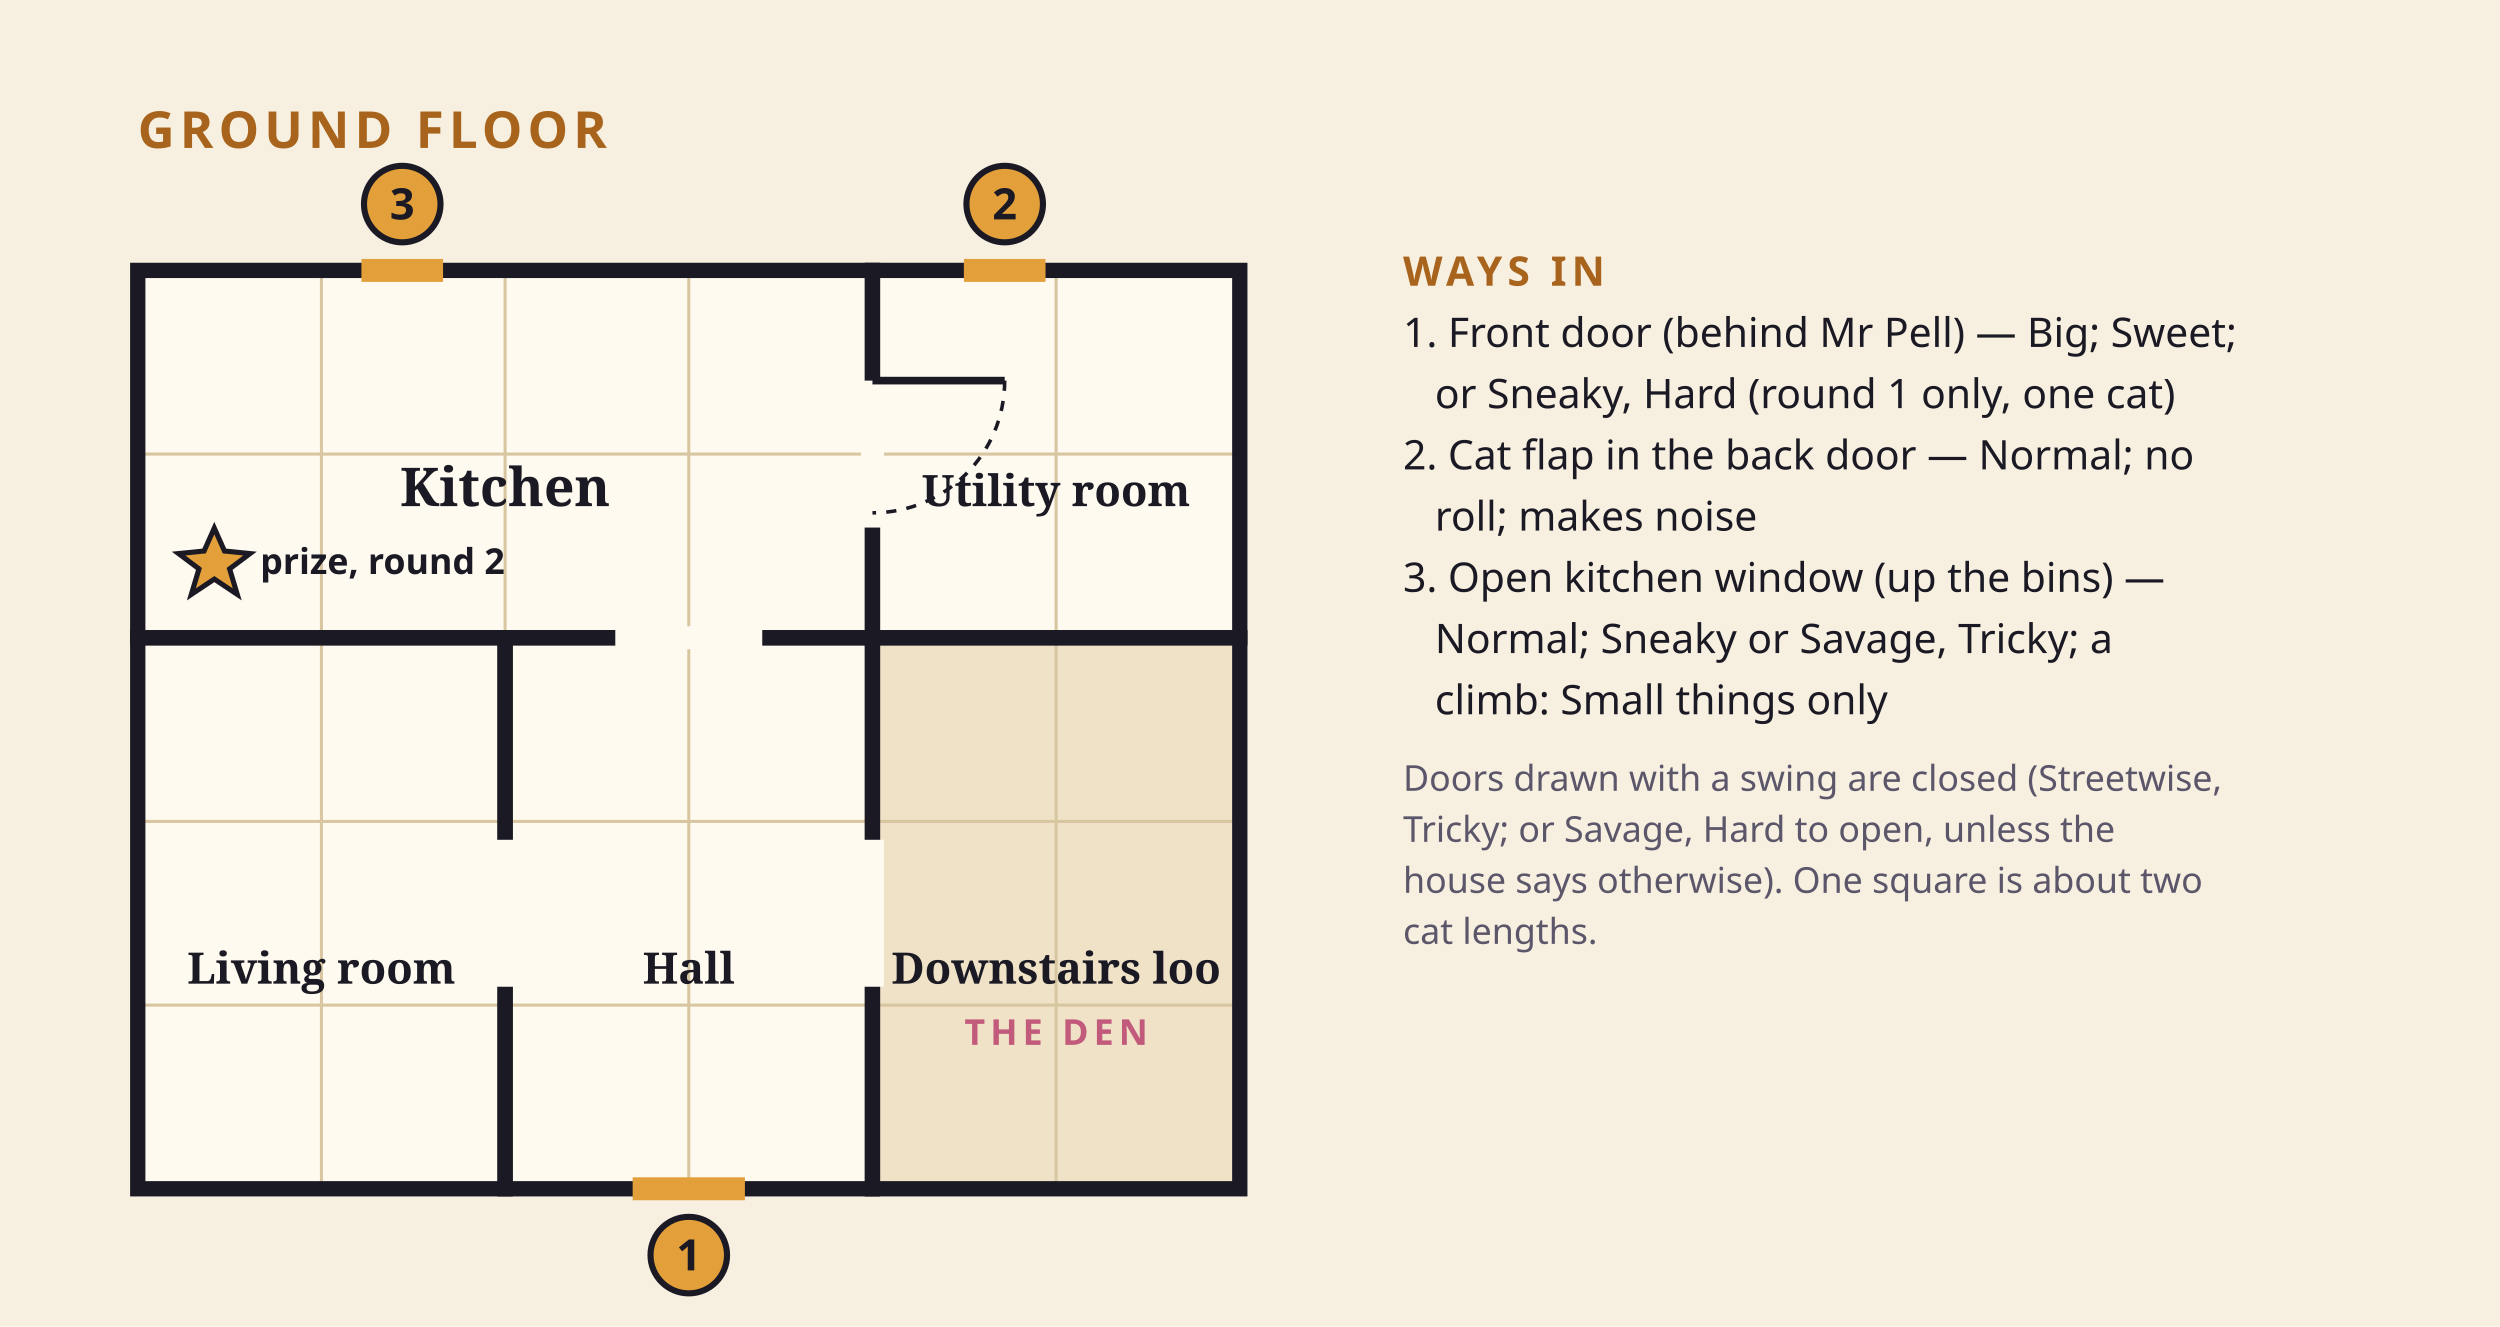
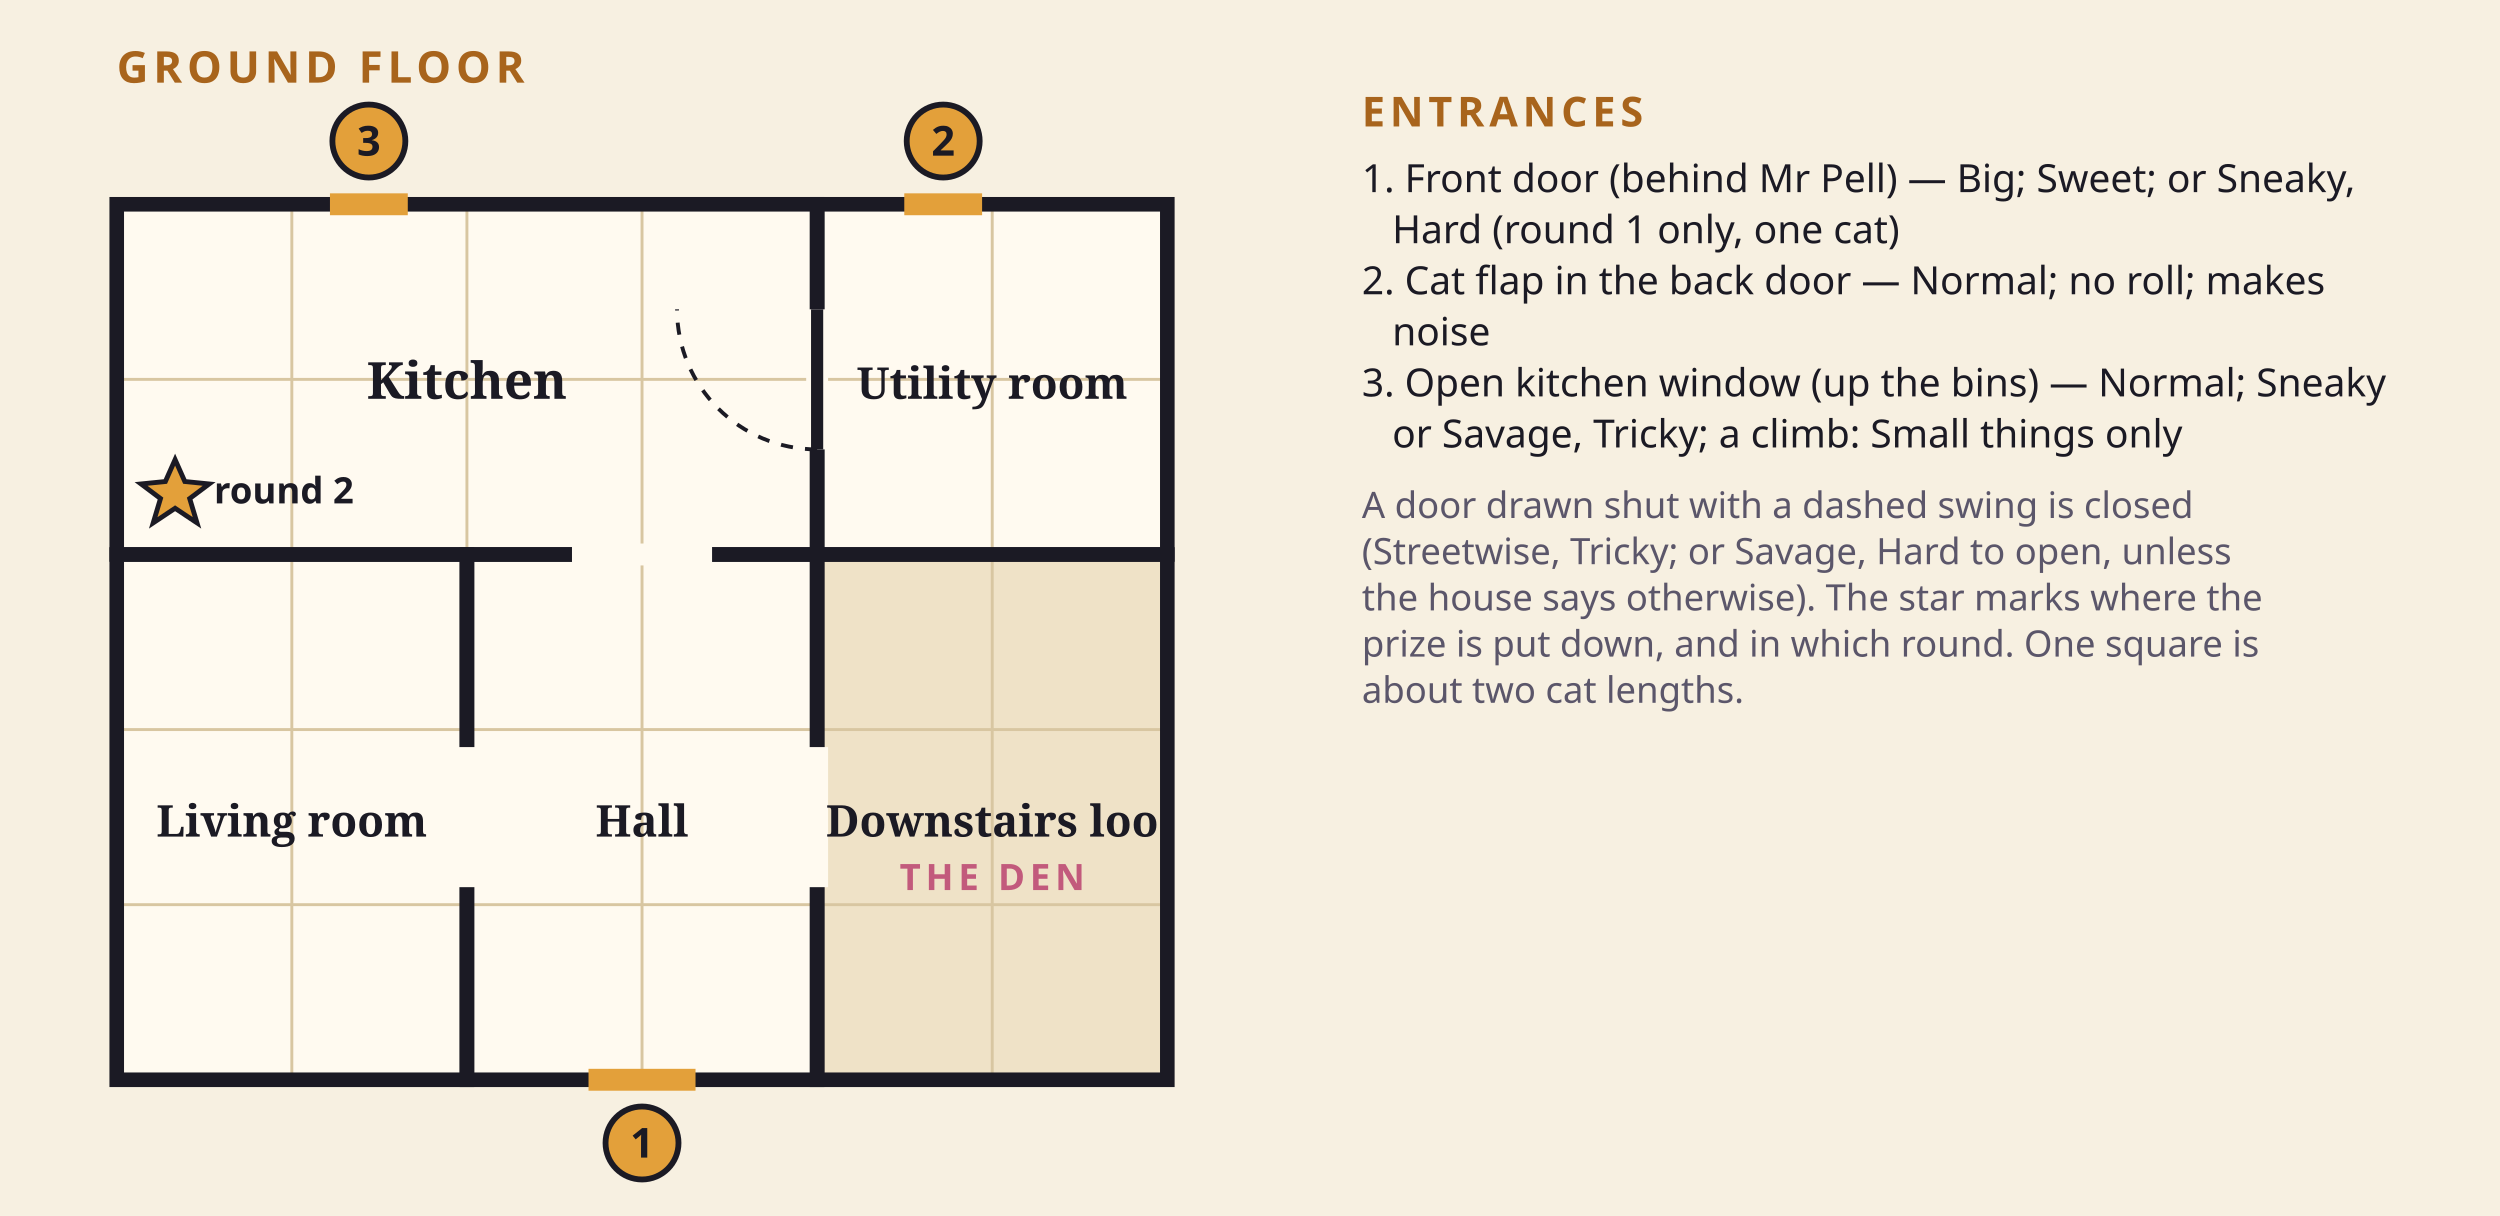
- <svg xmlns="http://www.w3.org/2000/svg" viewBox="0 0 980 520" role="img" aria-label="Floor plan: The Chicken at Number 12">
-   <rect width="980" height="520" fill="#f7f0e1" />
-   <text x="54" y="58" font-family="sans-serif" font-weight="700" font-size="20" letter-spacing="2" fill="#a8641c">GROUND FLOOR</text>
-   <rect x="54" y="106" width="288" height="144" fill="#fffaf0" />
-   <path d="M126 106V250M198 106V250M270 106V250M54 178H342" stroke="#d8c6a1" stroke-width="1.2" />
-   <rect x="342" y="106" width="144" height="144" fill="#fffaf0" />
-   <path d="M414 106V250M342 178H486" stroke="#d8c6a1" stroke-width="1.2" />
-   <rect x="54" y="250" width="144" height="216" fill="#fffaf0" />
-   <path d="M126 250V466M54 322H198M54 394H198" stroke="#d8c6a1" stroke-width="1.2" />
-   <rect x="198" y="250" width="144" height="216" fill="#fffaf0" />
-   <path d="M270 250V466M198 322H342M198 394H342" stroke="#d8c6a1" stroke-width="1.2" />
-   <rect x="342" y="250" width="144" height="216" fill="#efe2c7" />
-   <path d="M414 250V466M342 322H486M342 394H486" stroke="#d8c6a1" stroke-width="1.2" />
-   <rect x="54" y="106" width="288" height="144" fill="none" stroke="#1b1a24" stroke-width="6" stroke-linejoin="square" />
-   <rect x="342" y="106" width="144" height="144" fill="none" stroke="#1b1a24" stroke-width="6" stroke-linejoin="square" />
-   <rect x="54" y="250" width="144" height="216" fill="none" stroke="#1b1a24" stroke-width="6" stroke-linejoin="square" />
-   <rect x="198" y="250" width="144" height="216" fill="none" stroke="#1b1a24" stroke-width="6" stroke-linejoin="square" />
-   <rect x="342" y="250" width="144" height="216" fill="none" stroke="#1b1a24" stroke-width="6" stroke-linejoin="square" />
-   <path d="M198 329.2V386.8" stroke="#fffaf0" stroke-width="9" />
-   <path d="M241.2 250H298.8" stroke="#fffaf0" stroke-width="9" />
-   <path d="M342 149.2V206.8" stroke="#fffaf0" stroke-width="9" />
-   <path d="M342 149.2l51.84 0" stroke="#1b1a24" stroke-width="3" />
-   <path d="M393.84 149.2A51.84 51.84 0 0 1 342 201.04" fill="none" stroke="#1b1a24" stroke-width="1.4" stroke-dasharray="4 4" />
-   <path d="M342 329.2V386.8" stroke="#fffaf0" stroke-width="9" />
-   <text x="270" y="385.6" text-anchor="middle" font-family="Fraunces, serif" font-weight="700" font-size="17" fill="#1b1a24">Hall</text>
-   <text x="126" y="385.6" text-anchor="middle" font-family="Fraunces, serif" font-weight="700" font-size="17" fill="#1b1a24">Living room</text>
-   <text x="198" y="198.4" text-anchor="middle" font-family="Fraunces, serif" font-weight="700" font-size="21" fill="#1b1a24">Kitchen</text>
-   <text x="414" y="198.4" text-anchor="middle" font-family="Fraunces, serif" font-weight="700" font-size="17" fill="#1b1a24">Utility room</text>
-   <text x="414" y="385.6" text-anchor="middle" font-family="Fraunces, serif" font-weight="700" font-size="17" fill="#1b1a24">Downstairs loo</text>
-   <text x="414" y="409.6" text-anchor="middle" font-family="sans-serif" font-weight="800" font-size="14" letter-spacing="2" fill="#c25a7c">THE DEN</text>
-   <path d="M84 207 l4 9 l10 1 l-8 6 l3 10 l-9 -6 l-9 6 l3 -10 l-8 -6 l10 -1 Z" fill="#e3a03a" stroke="#1b1a24" stroke-width="2" />
-   <text x="102" y="225" font-family="sans-serif" font-size="14" font-weight="700" fill="#1b1a24">prize, round 2</text>
-   <path d="M248 466L292 466" stroke="#e3a03a" stroke-width="9" />
-   <circle cx="270" cy="492" r="15" fill="#e3a03a" stroke="#1b1a24" stroke-width="2.4" />
-   <text x="270" y="498" text-anchor="middle" font-family="sans-serif" font-weight="800" font-size="17" fill="#1b1a24">1</text>
-   <path d="M377.84 106L409.84 106" stroke="#e3a03a" stroke-width="9" />
-   <circle cx="393.84" cy="80" r="15" fill="#e3a03a" stroke="#1b1a24" stroke-width="2.4" />
-   <text x="393.84" y="86" text-anchor="middle" font-family="sans-serif" font-weight="800" font-size="17" fill="#1b1a24">2</text>
-   <path d="M141.68 106L173.68 106" stroke="#e3a03a" stroke-width="9" />
-   <circle cx="157.68" cy="80" r="15" fill="#e3a03a" stroke="#1b1a24" stroke-width="2.4" />
-   <text x="157.68" y="86" text-anchor="middle" font-family="sans-serif" font-weight="800" font-size="17" fill="#1b1a24">3</text>
-   <text x="550" y="112" font-family="sans-serif" font-weight="800" font-size="16" letter-spacing="2" fill="#a8641c">WAYS IN</text>
-   <text x="550" y="136" font-family="sans-serif" font-size="16" fill="#1b1a24" xml:space="preserve">1. Front door (behind Mr Pell) — Big; Sweet;</text>
-   <text x="550" y="160" font-family="sans-serif" font-size="16" fill="#1b1a24" xml:space="preserve">   or Sneaky, Hard (round 1 only, one cat)</text>
-   <text x="550" y="184" font-family="sans-serif" font-size="16" fill="#1b1a24" xml:space="preserve">2. Cat flap in the back door — Normal; no</text>
-   <text x="550" y="208" font-family="sans-serif" font-size="16" fill="#1b1a24" xml:space="preserve">   roll; makes noise</text>
-   <text x="550" y="232" font-family="sans-serif" font-size="16" fill="#1b1a24" xml:space="preserve">3. Open kitchen window (up the bins) —</text>
-   <text x="550" y="256" font-family="sans-serif" font-size="16" fill="#1b1a24" xml:space="preserve">   Normal; Sneaky or Savage, Tricky; a</text>
-   <text x="550" y="280" font-family="sans-serif" font-size="16" fill="#1b1a24" xml:space="preserve">   climb: Small things only</text>
-   <text x="550" y="310" font-family="sans-serif" font-size="14" fill="#5b566a">Doors drawn with a swing are closed (Streetwise,</text>
-   <text x="550" y="330" font-family="sans-serif" font-size="14" fill="#5b566a">Tricky; or Savage, Hard to open, unless the</text>
-   <text x="550" y="350" font-family="sans-serif" font-size="14" fill="#5b566a">house says otherwise). One square is about two</text>
-   <text x="550" y="370" font-family="sans-serif" font-size="14" fill="#5b566a">cat lengths.</text>
+ <svg xmlns="http://www.w3.org/2000/svg" viewBox="0 0 1028 500" role="img" aria-label="Floor plan: The Chicken at Number 12">
+   <rect width="1028" height="500" fill="#f7f0e1" />
+   <text x="48" y="34" font-family="Alegreya Sans, sans-serif" font-weight="800" font-size="18" letter-spacing="2" fill="#a8641c">GROUND FLOOR</text>
+   <rect x="48" y="84" width="288" height="144" fill="#fffaf0" />
+   <path d="M120 84V228M192 84V228M264 84V228M48 156H336" stroke="#d8c6a1" stroke-width="1.2" />
+   <rect x="336" y="84" width="144" height="144" fill="#fffaf0" />
+   <path d="M408 84V228M336 156H480" stroke="#d8c6a1" stroke-width="1.2" />
+   <rect x="48" y="228" width="144" height="216" fill="#fffaf0" />
+   <path d="M120 228V444M48 300H192M48 372H192" stroke="#d8c6a1" stroke-width="1.2" />
+   <rect x="192" y="228" width="144" height="216" fill="#fffaf0" />
+   <path d="M264 228V444M192 300H336M192 372H336" stroke="#d8c6a1" stroke-width="1.2" />
+   <rect x="336" y="228" width="144" height="216" fill="#efe2c7" />
+   <path d="M408 228V444M336 300H480M336 372H480" stroke="#d8c6a1" stroke-width="1.2" />
+   <rect x="48" y="84" width="288" height="144" fill="none" stroke="#1b1a24" stroke-width="6" stroke-linejoin="square" />
+   <rect x="336" y="84" width="144" height="144" fill="none" stroke="#1b1a24" stroke-width="6" stroke-linejoin="square" />
+   <rect x="48" y="228" width="144" height="216" fill="none" stroke="#1b1a24" stroke-width="6" stroke-linejoin="square" />
+   <rect x="192" y="228" width="144" height="216" fill="none" stroke="#1b1a24" stroke-width="6" stroke-linejoin="square" />
+   <rect x="336" y="228" width="144" height="216" fill="none" stroke="#1b1a24" stroke-width="6" stroke-linejoin="square" />
+   <path d="M192 307.2V364.8" stroke="#fffaf0" stroke-width="9" />
+   <path d="M235.2 228H292.8" stroke="#fffaf0" stroke-width="9" />
+   <path d="M336 127.2V184.8" stroke="#fffaf0" stroke-width="9" />
+   <path d="M336 127.2V184.8" stroke="#1b1a24" stroke-width="5" />
+   <path d="M336 184.8A57.6 57.6 0 0 1 278.4 127.2" fill="none" stroke="#1b1a24" stroke-width="1.6" stroke-dasharray="5 5" />
+   <path d="M336 307.2V364.8" stroke="#fffaf0" stroke-width="9" />
+   <path d="M72 189 l4 9 l10 1 l-8 6 l3 10 l-9 -6 l-9 6 l3 -10 l-8 -6 l10 -1 Z" fill="#e3a03a" stroke="#1b1a24" stroke-width="2" />
+   <text x="88" y="207" font-family="Alegreya Sans, sans-serif" font-size="15" font-weight="700" fill="#1b1a24">round 2</text>
+   <path d="M242 444L286 444" stroke="#e3a03a" stroke-width="9" />
+   <circle cx="264" cy="470" r="15" fill="#e3a03a" stroke="#1b1a24" stroke-width="2.4" />
+   <text x="264" y="476" text-anchor="middle" font-family="Alegreya Sans, sans-serif" font-weight="800" font-size="17" fill="#1b1a24">1</text>
+   <path d="M371.84 84L403.84 84" stroke="#e3a03a" stroke-width="9" />
+   <circle cx="387.84" cy="58" r="15" fill="#e3a03a" stroke="#1b1a24" stroke-width="2.4" />
+   <text x="387.84" y="64" text-anchor="middle" font-family="Alegreya Sans, sans-serif" font-weight="800" font-size="17" fill="#1b1a24">2</text>
+   <path d="M135.68 84L167.68 84" stroke="#e3a03a" stroke-width="9" />
+   <circle cx="151.68" cy="58" r="15" fill="#e3a03a" stroke="#1b1a24" stroke-width="2.4" />
+   <text x="151.68" y="64" text-anchor="middle" font-family="Alegreya Sans, sans-serif" font-weight="800" font-size="17" fill="#1b1a24">3</text>
+   <text x="264" y="344" text-anchor="middle" font-family="Fraunces, serif" font-weight="700" font-size="18" fill="#1b1a24">Hall</text>
+   <text x="120" y="344" text-anchor="middle" font-family="Fraunces, serif" font-weight="700" font-size="18" fill="#1b1a24">Living room</text>
+   <text x="192" y="164" text-anchor="middle" font-family="Fraunces, serif" font-weight="700" font-size="21" fill="#1b1a24">Kitchen</text>
+   <text x="408" y="164" text-anchor="middle" font-family="Fraunces, serif" font-weight="700" font-size="18" fill="#1b1a24">Utility room</text>
+   <text x="408" y="344" text-anchor="middle" font-family="Fraunces, serif" font-weight="700" font-size="18" fill="#1b1a24">Downstairs loo</text>
+   <text x="408" y="366" text-anchor="middle" font-family="Alegreya Sans, sans-serif" font-weight="800" font-size="15" letter-spacing="2" fill="#c25a7c">THE DEN</text>
+   <text x="560" y="52" font-family="Alegreya Sans, sans-serif" font-weight="800" font-size="17" letter-spacing="2" fill="#a8641c">ENTRANCES</text>
+   <text x="560" y="79" font-family="Alegreya Sans, sans-serif" font-size="16" fill="#1b1a24" xml:space="preserve">1. Front door (behind Mr Pell) — Big; Sweet; or Sneaky,</text>
+   <text x="560" y="100" font-family="Alegreya Sans, sans-serif" font-size="16" fill="#1b1a24" xml:space="preserve">   Hard (round 1 only, one cat)</text>
+   <text x="560" y="121" font-family="Alegreya Sans, sans-serif" font-size="16" fill="#1b1a24" xml:space="preserve">2. Cat flap in the back door — Normal; no roll; makes</text>
+   <text x="560" y="142" font-family="Alegreya Sans, sans-serif" font-size="16" fill="#1b1a24" xml:space="preserve">   noise</text>
+   <text x="560" y="163" font-family="Alegreya Sans, sans-serif" font-size="16" fill="#1b1a24" xml:space="preserve">3. Open kitchen window (up the bins) — Normal; Sneaky</text>
+   <text x="560" y="184" font-family="Alegreya Sans, sans-serif" font-size="16" fill="#1b1a24" xml:space="preserve">   or Savage, Tricky; a climb: Small things only</text>
+   <text x="560" y="213" font-family="Alegreya Sans, sans-serif" font-size="15" fill="#5b566a">A door drawn shut with a dashed swing is closed</text>
+   <text x="560" y="232" font-family="Alegreya Sans, sans-serif" font-size="15" fill="#5b566a">(Streetwise, Tricky; or Savage, Hard to open, unless</text>
+   <text x="560" y="251" font-family="Alegreya Sans, sans-serif" font-size="15" fill="#5b566a">the house says otherwise). The star marks where the</text>
+   <text x="560" y="270" font-family="Alegreya Sans, sans-serif" font-size="15" fill="#5b566a">prize is put down, and in which round. One square is</text>
+   <text x="560" y="289" font-family="Alegreya Sans, sans-serif" font-size="15" fill="#5b566a">about two cat lengths.</text>
</svg>
